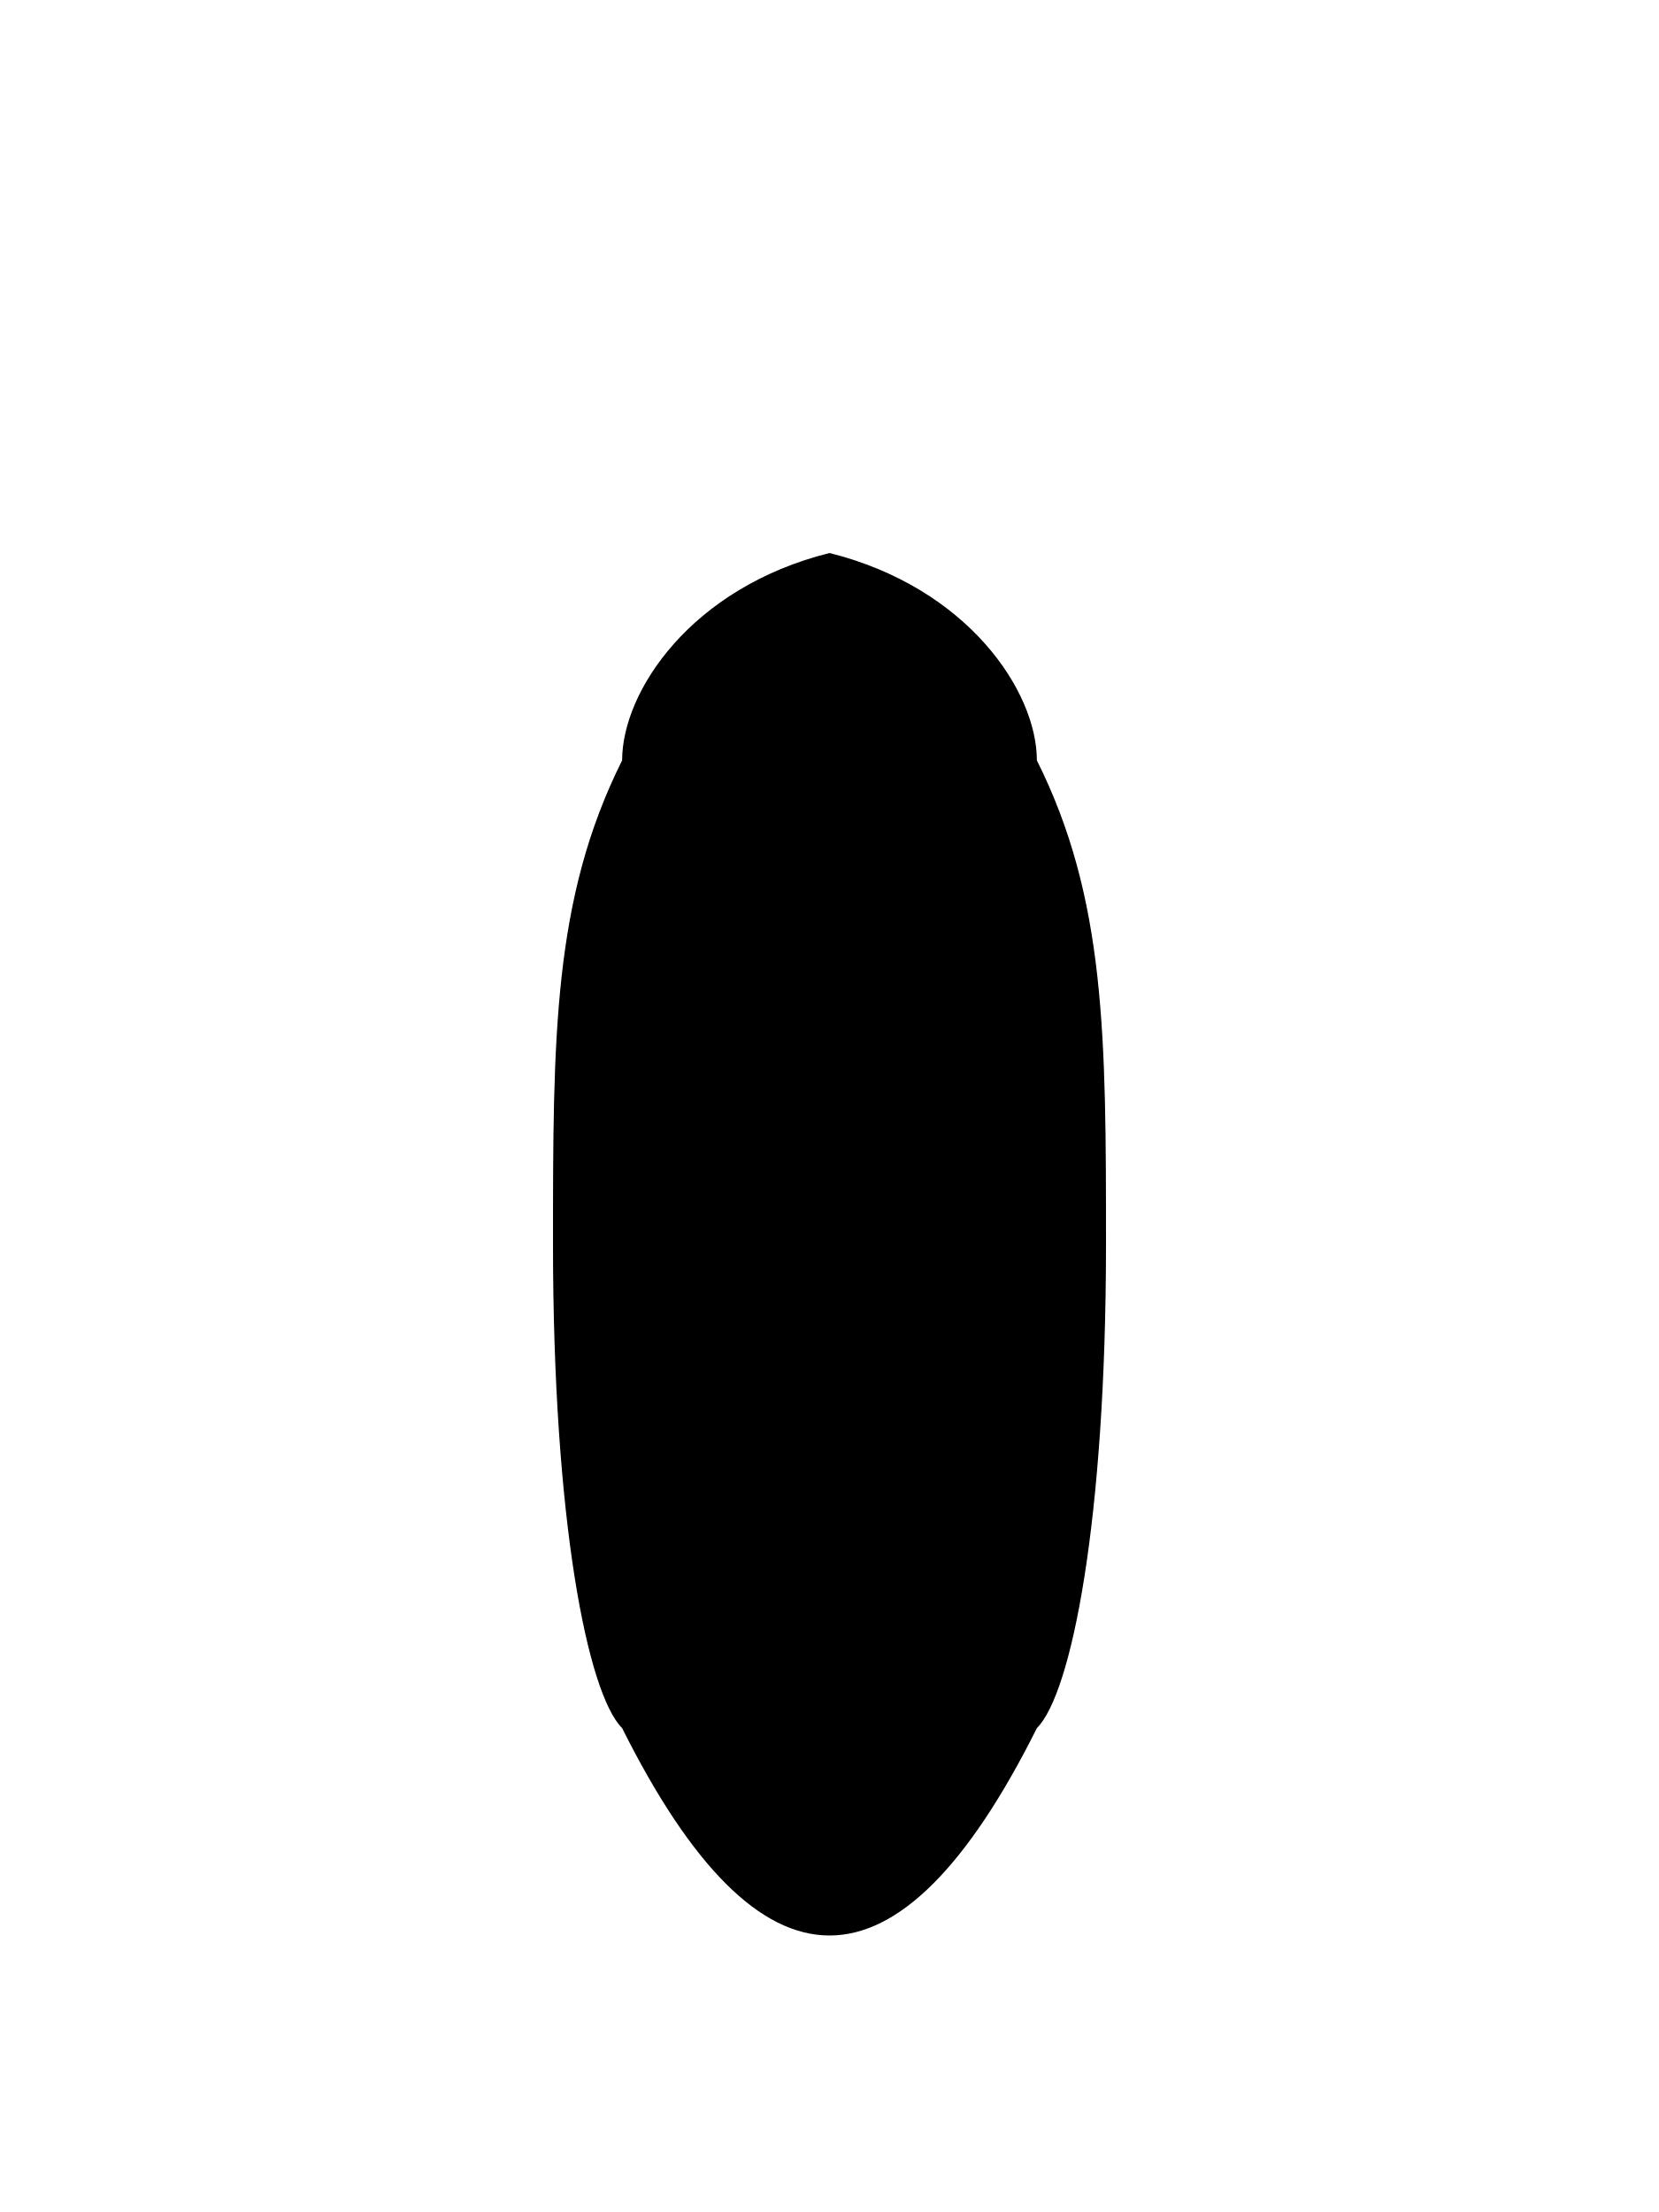
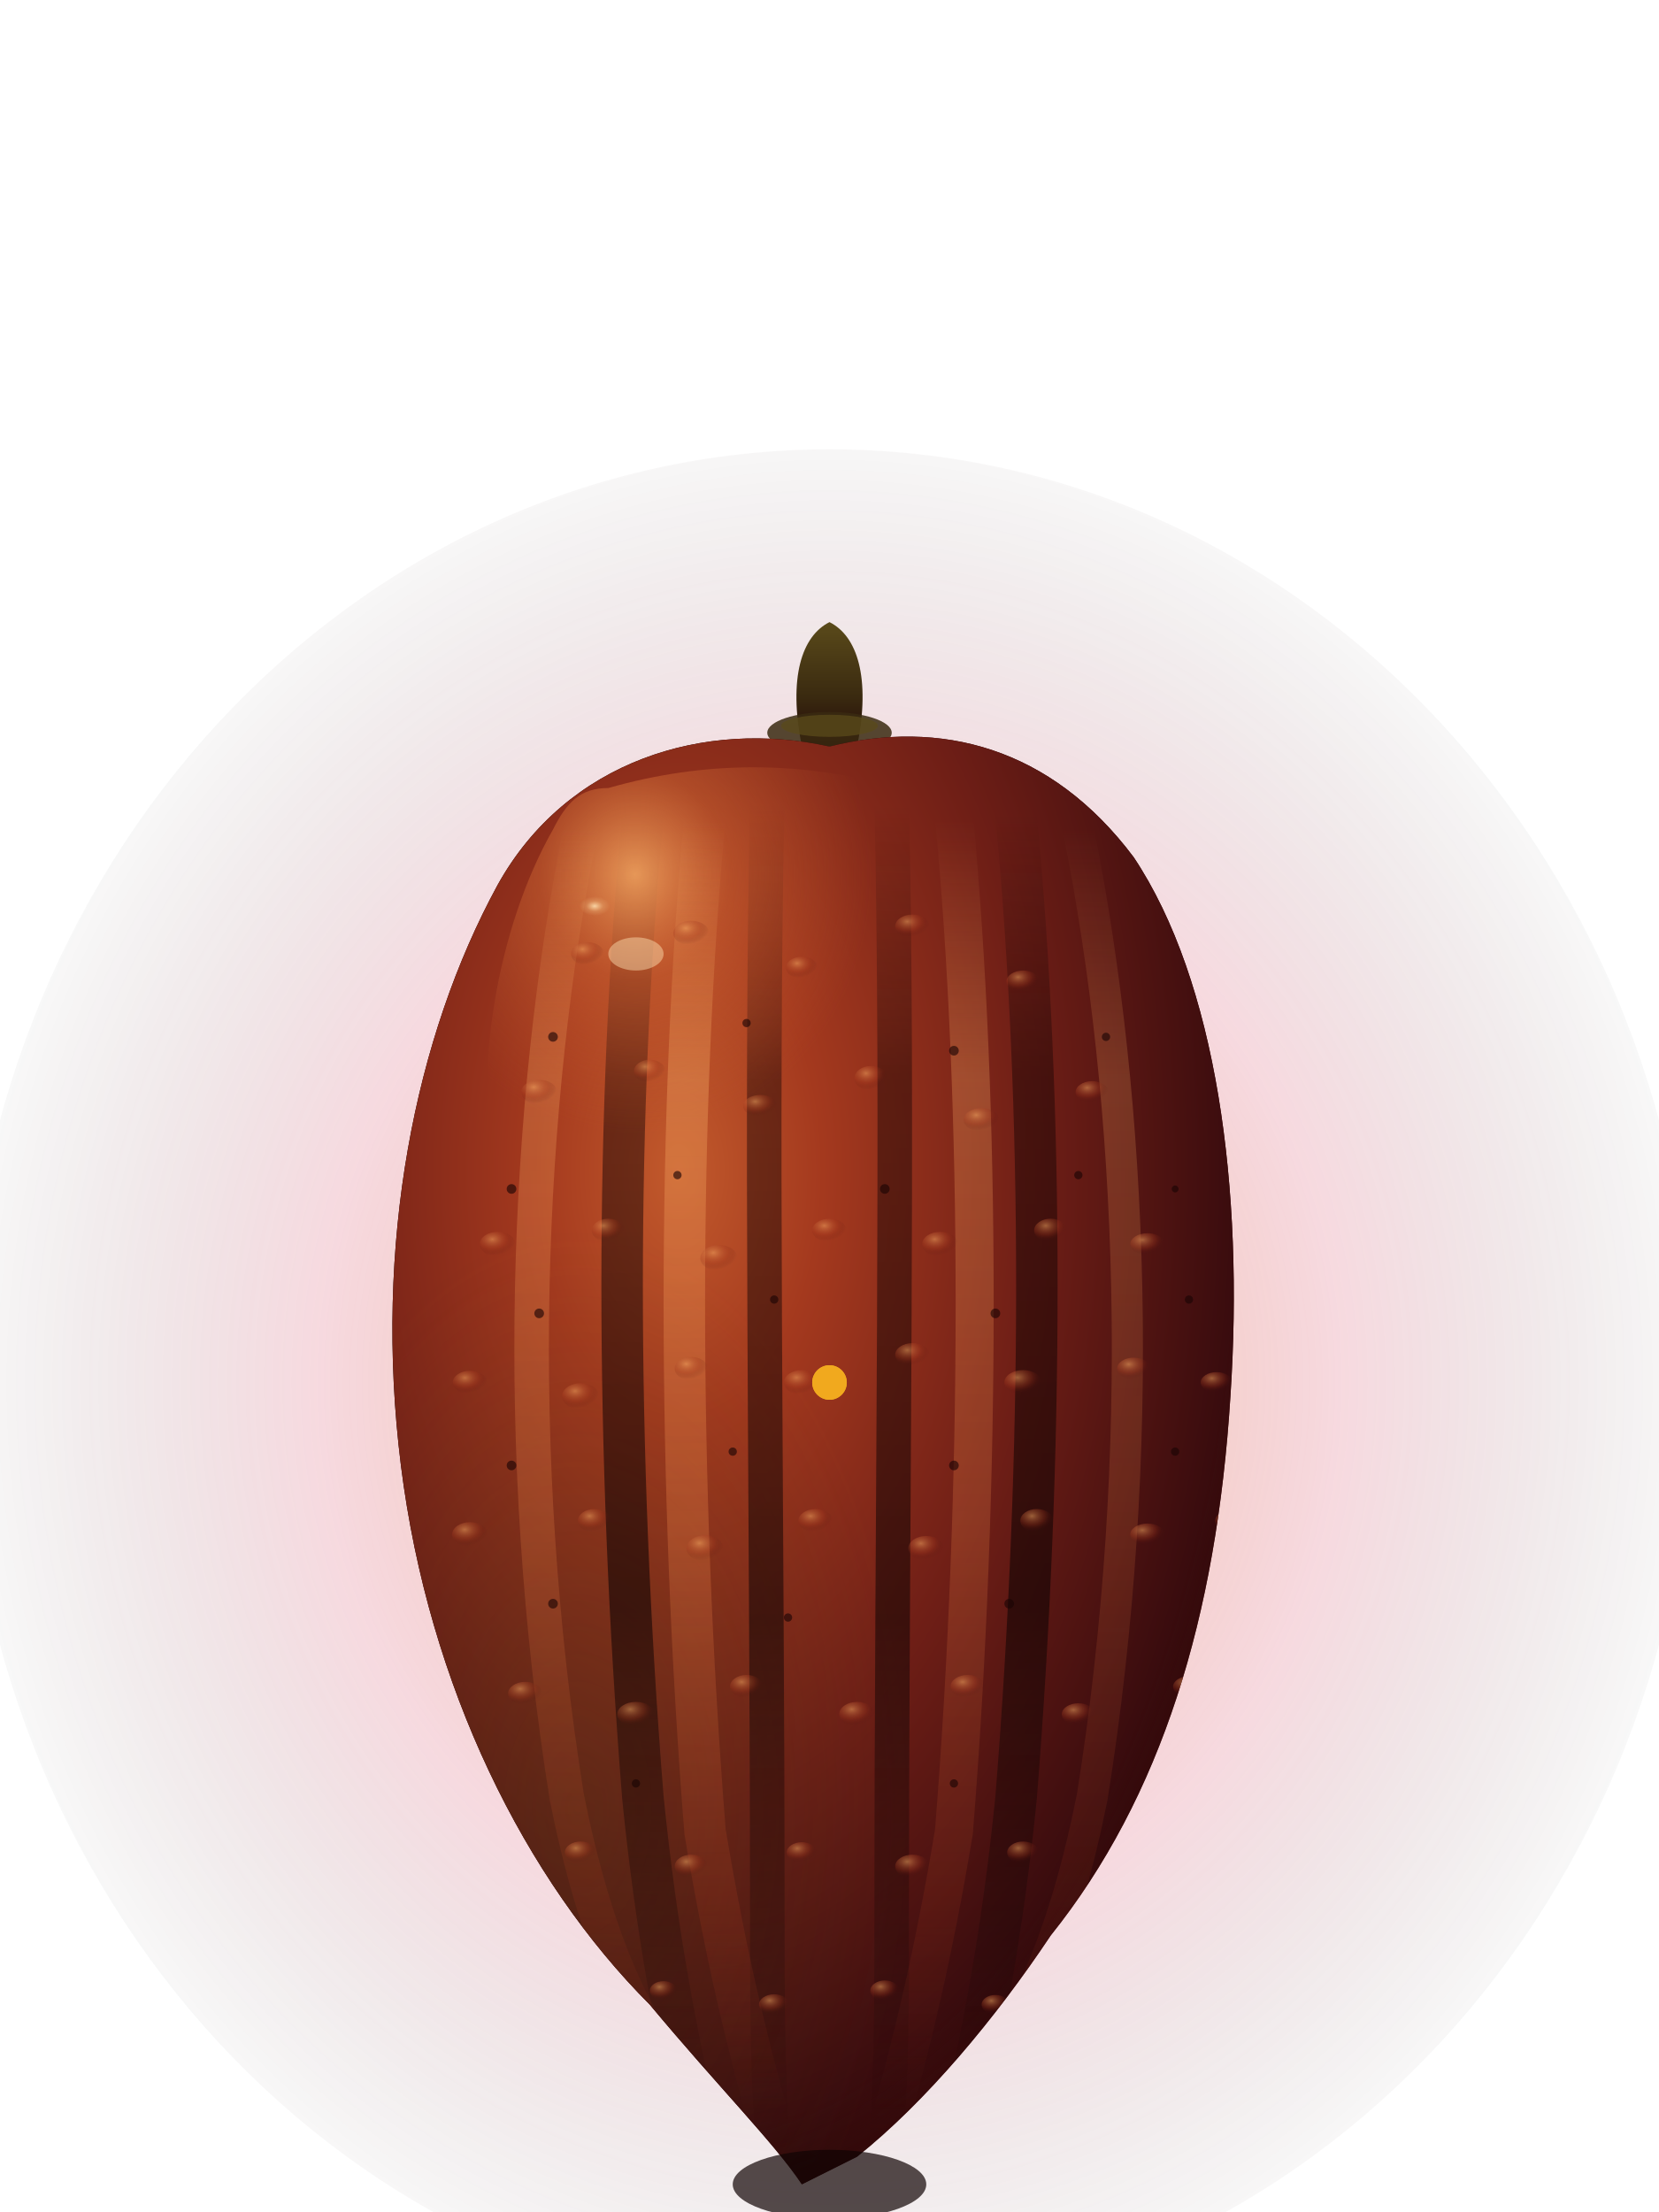
- <svg xmlns="http://www.w3.org/2000/svg" viewBox="0 0 240 320" role="img" aria-label="Cacao pod transmuting into a heart">
+ <svg xmlns="http://www.w3.org/2000/svg" viewBox="0 0 240 320" role="img" aria-label="A Fear-5 criollo cacao pod, beating">
  <defs>
-     <radialGradient id="haloGrad" cx="50%" cy="50%" r="50%">
-       <stop offset="0%" stop-color="#F1A91E" stop-opacity="0.55" />
-       <stop offset="60%" stop-color="#D03050" stop-opacity="0.18" />
-       <stop offset="100%" stop-color="#040C06" stop-opacity="0.0" />
+     <radialGradient id="bodyShadow" cx="68%" cy="58%" r="72%">
+       <stop offset="0%" stop-color="#2A0606" />
+       <stop offset="50%" stop-color="#3F0A0A" />
+       <stop offset="100%" stop-color="#0F0303" />
    </radialGradient>
-     <linearGradient id="podSheen" x1="35%" y1="0%" x2="65%" y2="100%">
-       <stop offset="0%" stop-color="#FFFFFF" stop-opacity="0.0" />
-       <stop offset="50%" stop-color="#FFFFFF" stop-opacity="0.18" />
-       <stop offset="100%" stop-color="#FFFFFF" stop-opacity="0.0" />
+     <radialGradient id="bodyMid" cx="34%" cy="30%" r="78%">
+       <stop offset="0%" stop-color="#C25A2C" />
+       <stop offset="22%" stop-color="#A4391E" />
+       <stop offset="55%" stop-color="#6E1E16" />
+       <stop offset="85%" stop-color="#3A0C0E" />
+       <stop offset="100%" stop-color="#220606" stop-opacity="0" />
+     </radialGradient>
+     <radialGradient id="bodyKey" cx="30%" cy="20%" r="48%">
+       <stop offset="0%" stop-color="#F2A560" stop-opacity="0.88" />
+       <stop offset="40%" stop-color="#D87038" stop-opacity="0.42" />
+       <stop offset="100%" stop-color="#C25A2C" stop-opacity="0" />
+     </radialGradient>
+     <radialGradient id="oliveCast" cx="22%" cy="74%" r="40%">
+       <stop offset="0%" stop-color="#4A4218" stop-opacity="0.32" />
+       <stop offset="100%" stop-color="#4A4218" stop-opacity="0" />
+     </radialGradient>
+     <radialGradient id="podSpec" cx="32%" cy="22%" r="10%">
+       <stop offset="0%" stop-color="#FFE4B5" stop-opacity="0.85" />
+       <stop offset="55%" stop-color="#FFD89A" stop-opacity="0.22" />
+       <stop offset="100%" stop-color="#FFD89A" stop-opacity="0" />
+     </radialGradient>
+     <linearGradient id="ridgeHi" x1="50%" y1="0%" x2="50%" y2="100%">
+       <stop offset="0%" stop-color="#F2A560" stop-opacity="0" />
+       <stop offset="20%" stop-color="#F2A560" stop-opacity="0.55" />
+       <stop offset="55%" stop-color="#F0884A" stop-opacity="0.42" />
+       <stop offset="85%" stop-color="#A4391E" stop-opacity="0.30" />
+       <stop offset="100%" stop-color="#A4391E" stop-opacity="0" />
    </linearGradient>
-     <radialGradient id="heartSpec" cx="35%" cy="32%" r="22%">
-       <stop offset="0%" stop-color="#FFFFFF" stop-opacity="0.6" />
-       <stop offset="100%" stop-color="#FFFFFF" stop-opacity="0.0" />
+     <linearGradient id="furrowShdw" x1="50%" y1="0%" x2="50%" y2="100%">
+       <stop offset="0%" stop-color="#1A0404" stop-opacity="0" />
+       <stop offset="20%" stop-color="#1A0404" stop-opacity="0.55" />
+       <stop offset="60%" stop-color="#0F0303" stop-opacity="0.70" />
+       <stop offset="100%" stop-color="#0F0303" stop-opacity="0" />
+     </linearGradient>
+     <radialGradient id="wartHi" cx="35%" cy="30%" r="65%">
+       <stop offset="0%" stop-color="#F2A560" stop-opacity="0.7" />
+       <stop offset="60%" stop-color="#A4391E" stop-opacity="0.35" />
+       <stop offset="100%" stop-color="#3F0A0A" stop-opacity="0" />
    </radialGradient>
+     <linearGradient id="stalkGrad" x1="0%" y1="0%" x2="0%" y2="100%">
+       <stop offset="0%" stop-color="#5A4A1A" />
+       <stop offset="60%" stop-color="#3A2A10" />
+       <stop offset="100%" stop-color="#220606" />
+     </linearGradient>
+     <radialGradient id="haloGrad" cx="50%" cy="50%" r="55%">
+       <stop offset="0%" stop-color="#F1A91E" stop-opacity="0.50" />
+       <stop offset="55%" stop-color="#D03050" stop-opacity="0.18" />
+       <stop offset="100%" stop-color="#040C06" stop-opacity="0" />
+     </radialGradient>
+     <path id="podBody" d="M 120,108              C 102,104  82,110  72,128              C 60,150   54,180  58,212              C 62,244   76,272  94,290              C 104,302  112,310 116,316              L 124,312              C 134,304  144,292  152,280              C 168,260  176,234  178,202              C 180,172  176,142  164,124              C 152,108  136,104  120,108 Z" />
+     <clipPath id="bodyClip">
+       <use href="#podBody" />
+     </clipPath>
  </defs>
-   <g>
-     <ellipse cx="120" cy="160" rx="140" ry="140" fill="url(#haloGrad)" opacity="0">
-       <animate attributeName="opacity" dur="8s" repeatCount="indefinite" values="0;0;0.85;1;0.6;0.4;0.6;0.4;0.6;0.4;0;0" keyTimes="0;0.3;0.42;0.5;0.55;0.62;0.68;0.74;0.80;0.88;0.95;1" />
-       <animateTransform attributeName="transform" type="scale" additive="sum" dur="8s" repeatCount="indefinite" values="0.6;0.6;1.0;1.15;1.0;0.92;1.05;0.95;1.05;0.9;0.6;0.6" keyTimes="0;0.3;0.42;0.5;0.55;0.62;0.68;0.74;0.80;0.88;0.95;1" />
-     </ellipse>
-   </g>
-   <g transform-origin="120 160">
-     <animateTransform attributeName="transform" type="translate" additive="sum" dur="8s" repeatCount="indefinite" values="0 -40; 0 -38; 0 -10; 0 0; 0 0; 0 -2; 0 0; 0 -2; 0 0; 0 -2; 0 -40; 0 -40" keyTimes="0;0.15;0.3;0.42;0.5;0.62;0.7;0.78;0.85;0.92;0.97;1" calcMode="spline" keySplines="0.4 0 0.6 1; 0.16 1 0.3 1; 0.55 0 0.45 1; 0.16 1 0.3 1; 0.16 1 0.3 1; 0.16 1 0.3 1; 0.16 1 0.3 1; 0.16 1 0.3 1; 0.16 1 0.3 1; 0.55 0 0.45 1; 0.16 1 0.3 1" />
-     <animateTransform attributeName="transform" type="rotate" additive="sum" dur="8s" repeatCount="indefinite" values="-6 120 160; 6 120 160; -120 120 160; -180 120 160; 0 120 160; 0 120 160; 0 120 160; 0 120 160; 0 120 160; 0 120 160; -360 120 160; -6 120 160" keyTimes="0;0.15;0.25;0.35;0.42;0.5;0.6;0.7;0.8;0.92;0.97;1" calcMode="spline" keySplines="0.45 0 0.55 1; 0.4 0 0.6 1; 0.4 0 0.6 1; 0.16 1 0.3 1; 0.16 1 0.3 1; 0.16 1 0.3 1; 0.16 1 0.3 1; 0.16 1 0.3 1; 0.16 1 0.3 1; 0.55 0 0.45 1; 0.16 1 0.3 1" />
-     <animateTransform attributeName="transform" type="scale" additive="sum" dur="8s" repeatCount="indefinite" values="1; 1; 1; 1; 1.06; 0.97; 1.08; 0.96; 1.04; 0.99; 1; 1" keyTimes="0;0.3;0.42;0.5;0.55;0.62;0.7;0.78;0.86;0.92;0.97;1" calcMode="spline" keySplines="0.16 1 0.3 1; 0.16 1 0.3 1; 0.16 1 0.3 1; 0.16 1 0.3 1; 0.16 1 0.3 1; 0.16 1 0.3 1; 0.16 1 0.3 1; 0.16 1 0.3 1; 0.16 1 0.3 1; 0.16 1 0.3 1; 0.16 1 0.3 1" />
-     <path id="silhouette" d="M 120,80 C 140,85 150,100 150,110 C 160,130 160,150 160,180 C 160,220 155,245 150,250 C 140,270 130,280 120,280 C 110,280 100,270 90,250 C 85,245 80,220 80,180 C 80,150 80,130 90,110 C 90,100 100,85 120,80 Z">
-       <animate attributeName="fill" dur="8s" repeatCount="indefinite" values="#B3372E;#B3372E;#C13340;#D03050;#D63A55;#D03050;#D63A55;#D03050;#D63A55;#C13340;#B3372E;#B3372E" keyTimes="0;0.3;0.42;0.5;0.55;0.62;0.7;0.78;0.86;0.92;0.97;1" />
-       <animate attributeName="d" dur="8s" repeatCount="indefinite" keyTimes="0;0.3;0.42;0.5;0.92;0.97;1" calcMode="spline" keySplines="0.5 0 0.5 1; 0.16 1 0.3 1; 0.16 1 0.3 1; 0.5 0 0.5 1; 0.5 0 0.5 1; 0.5 0 0.5 1" values=" M 120,80 C 140,85 150,100 150,110 C 160,130 160,150 160,180 C 160,220 155,245 150,250 C 140,270 130,280 120,280 C 110,280 100,270 90,250 C 85,245 80,220 80,180 C 80,150 80,130 90,110 C 90,100 100,85 120,80 Z; M 120,80 C 140,85 150,100 150,110 C 160,130 160,150 160,180 C 160,220 155,245 150,250 C 140,270 130,280 120,280 C 110,280 100,270 90,250 C 85,245 80,220 80,180 C 80,150 80,130 90,110 C 90,100 100,85 120,80 Z; M 120,140 C 145,90 195,90 200,130 C 215,160 200,210 175,235 C 155,255 130,275 120,280 C 110,275 85,255 65,235 C 40,210 25,160 40,130 C 45,90 95,90 120,140 Z; M 120,150 C 150,80 210,80 215,135 C 230,170 210,225 175,245 C 155,265 130,285 120,290 C 110,285 85,265 65,245 C 30,225 10,170 25,135 C 30,80 90,80 120,150 Z; M 120,150 C 150,80 210,80 215,135 C 230,170 210,225 175,245 C 155,265 130,285 120,290 C 110,285 85,265 65,245 C 30,225 10,170 25,135 C 30,80 90,80 120,150 Z; M 120,80 C 140,85 150,100 150,110 C 160,130 160,150 160,180 C 160,220 155,245 150,250 C 140,270 130,280 120,280 C 110,280 100,270 90,250 C 85,245 80,220 80,180 C 80,150 80,130 90,110 C 90,100 100,85 120,80 Z; M 120,80 C 140,85 150,100 150,110 C 160,130 160,150 160,180 C 160,220 155,245 150,250 C 140,270 130,280 120,280 C 110,280 100,270 90,250 C 85,245 80,220 80,180 C 80,150 80,130 90,110 C 90,100 100,85 120,80 Z" />
-     </path>
-     <path d="M 120,90 C 122,140 122,200 120,275 M 100,100 C 95,140 95,210 100,260 M 140,100 C 145,140 145,210 140,260" stroke="url(#podSheen)" stroke-width="3" fill="none" stroke-linecap="round" opacity="0">
-       <animate attributeName="opacity" dur="8s" repeatCount="indefinite" values="0.55;0.55;0.3;0;0;0;0;0;0;0;0.55;0.55" keyTimes="0;0.3;0.36;0.42;0.5;0.6;0.7;0.8;0.9;0.95;0.97;1" />
-     </path>
-     <ellipse cx="80" cy="120" rx="32" ry="22" fill="url(#heartSpec)" opacity="0">
-       <animate attributeName="opacity" dur="8s" repeatCount="indefinite" values="0;0;0;0.6;0.85;0.7;0.85;0.7;0.85;0.4;0;0" keyTimes="0;0.3;0.42;0.5;0.55;0.62;0.7;0.78;0.86;0.92;0.97;1" />
-     </ellipse>
-     <path d="M 120,80 L 118,55 C 117,48 115,45 110,42" stroke="#3A2A18" stroke-width="4" fill="none" stroke-linecap="round" opacity="0">
-       <animate attributeName="opacity" dur="8s" repeatCount="indefinite" values="1;1;0.8;0;0;0;0;0;0;0;1;1" keyTimes="0;0.3;0.36;0.42;0.5;0.6;0.7;0.8;0.9;0.95;0.97;1" />
-     </path>
+   <ellipse cx="120" cy="200" rx="125" ry="135" fill="url(#haloGrad)">
+     <animate attributeName="rx" dur="1s" repeatCount="indefinite" values="118;138;126;144;122;118;118" keyTimes="0;0.08;0.16;0.30;0.38;0.46;1" calcMode="spline" keySplines="0.16 1 0.3 1; 0.4 0 0.5 1; 0.16 1 0.3 1; 0.4 0 0.5 1; 0.5 0 0.5 1; 0.5 0 0.5 1" />
+     <animate attributeName="ry" dur="1s" repeatCount="indefinite" values="128;148;136;154;132;128;128" keyTimes="0;0.08;0.16;0.30;0.38;0.46;1" calcMode="spline" keySplines="0.16 1 0.3 1; 0.4 0 0.5 1; 0.16 1 0.3 1; 0.4 0 0.5 1; 0.5 0 0.5 1; 0.5 0 0.5 1" />
+     <animate attributeName="opacity" dur="1s" repeatCount="indefinite" values="0.55;0.95;0.7;1.0;0.65;0.55;0.55" keyTimes="0;0.08;0.16;0.30;0.38;0.46;1" />
+   </ellipse>
+   <g transform-origin="120 200">
+     <animateTransform attributeName="transform" type="scale" dur="1s" repeatCount="indefinite" values="1;1.07;0.97;1;1.10;0.99;1;1" keyTimes="0;0.08;0.16;0.22;0.30;0.38;0.46;1" calcMode="spline" keySplines="0.16 1 0.3 1; 0.4 0 0.5 1; 0.16 1 0.3 1; 0.16 1 0.3 1; 0.4 0 0.5 1; 0.16 1 0.3 1; 0.5 0 0.5 1" />
+     <path d="M 116,108 C 114,98 116,92 120,90 C 124,92 126,98 124,108 Z" fill="url(#stalkGrad)" />
+     <ellipse cx="120" cy="106" rx="9" ry="3" fill="#3A2A10" opacity="0.85" />
+     <ellipse cx="120" cy="105" rx="7" ry="1.6" fill="#5A4A1A" opacity="0.75" />
+     <use href="#podBody" fill="url(#bodyShadow)" />
+     <use href="#podBody" fill="url(#bodyMid)" />
+     <use href="#podBody" fill="url(#oliveCast)" />
+     <g clip-path="url(#bodyClip)">
+       <path d="M 93,118 C 89,160  89,210  93,260 C 95,280  98,295  101,308" stroke="url(#furrowShdw)" stroke-width="6" fill="none" stroke-linecap="round" opacity="0.85" />
+       <path d="M 111,116 C 110,160  111,220  111,275 C 111,290  111,302  112,312" stroke="url(#furrowShdw)" stroke-width="5" fill="none" stroke-linecap="round" opacity="0.80" />
+       <path d="M 129,116 C 130,160  129,220  129,275 C 129,290  129,302  128,312" stroke="url(#furrowShdw)" stroke-width="5" fill="none" stroke-linecap="round" opacity="0.80" />
+       <path d="M 147,118 C 151,160  151,210  147,260 C 145,280  142,295  139,308" stroke="url(#furrowShdw)" stroke-width="6" fill="none" stroke-linecap="round" opacity="0.85" />
+       <path d="M 88,114                C 102,110 116,110 130,114                C 138,118 142,124 142,132                C 138,154 124,176 100,188                C 86,192  76,184  72,172                C 68,156  72,134  80,120                C 82,116  84,114  88,114 Z" fill="url(#bodyKey)" />
+       <path d="M 84,120 C 76,160  74,210  82,260 C 86,280  92,294  100,302" stroke="url(#ridgeHi)" stroke-width="5" fill="none" stroke-linecap="round" opacity="0.55" />
+       <path d="M 102,118 C 98,160  98,215  102,265 C 105,283  108,295  111,306" stroke="url(#ridgeHi)" stroke-width="6" fill="none" stroke-linecap="round" opacity="0.70" />
+       <path d="M 120,116 C 120,160  120,220  120,275 C 120,290  120,302  120,312" stroke="url(#ridgeHi)" stroke-width="6.5" fill="none" stroke-linecap="round" opacity="0.78" />
+       <path d="M 138,118 C 142,160  142,215  138,265 C 135,283  132,295  129,306" stroke="url(#ridgeHi)" stroke-width="5.5" fill="none" stroke-linecap="round" opacity="0.55" />
+       <path d="M 156,120 C 164,160  166,210  158,260 C 154,280  148,294  140,302" stroke="url(#ridgeHi)" stroke-width="4.5" fill="none" stroke-linecap="round" opacity="0.40" />
+       <g opacity="0.78">
+         <ellipse cx="85" cy="138" rx="2.4" ry="1.7" fill="url(#wartHi)" />
+         <ellipse cx="100" cy="135" rx="2.6" ry="1.8" fill="url(#wartHi)" />
+         <ellipse cx="116" cy="140" rx="2.3" ry="1.6" fill="url(#wartHi)" />
+         <ellipse cx="132" cy="134" rx="2.5" ry="1.7" fill="url(#wartHi)" />
+         <ellipse cx="148" cy="142" rx="2.4" ry="1.6" fill="url(#wartHi)" />
+         <ellipse cx="78" cy="158" rx="2.6" ry="1.8" fill="url(#wartHi)" />
+         <ellipse cx="94" cy="155" rx="2.3" ry="1.7" fill="url(#wartHi)" />
+         <ellipse cx="110" cy="160" rx="2.5" ry="1.6" fill="url(#wartHi)" />
+         <ellipse cx="126" cy="156" rx="2.4" ry="1.8" fill="url(#wartHi)" />
+         <ellipse cx="142" cy="162" rx="2.6" ry="1.7" fill="url(#wartHi)" />
+         <ellipse cx="158" cy="158" rx="2.4" ry="1.6" fill="url(#wartHi)" />
+         <ellipse cx="72" cy="180" rx="2.6" ry="1.8" fill="url(#wartHi)" />
+         <ellipse cx="88" cy="178" rx="2.4" ry="1.7" fill="url(#wartHi)" />
+         <ellipse cx="104" cy="182" rx="2.7" ry="1.9" fill="url(#wartHi)" />
+         <ellipse cx="120" cy="178" rx="2.5" ry="1.7" fill="url(#wartHi)" />
+         <ellipse cx="136" cy="180" rx="2.6" ry="1.8" fill="url(#wartHi)" />
+         <ellipse cx="152" cy="178" rx="2.4" ry="1.7" fill="url(#wartHi)" />
+         <ellipse cx="166" cy="180" rx="2.5" ry="1.6" fill="url(#wartHi)" />
+         <ellipse cx="68" cy="200" rx="2.5" ry="1.7" fill="url(#wartHi)" />
+         <ellipse cx="84" cy="202" rx="2.7" ry="1.9" fill="url(#wartHi)" />
+         <ellipse cx="100" cy="198" rx="2.4" ry="1.7" fill="url(#wartHi)" />
+         <ellipse cx="116" cy="200" rx="2.6" ry="1.8" fill="url(#wartHi)" />
+         <ellipse cx="132" cy="196" rx="2.5" ry="1.7" fill="url(#wartHi)" />
+         <ellipse cx="148" cy="200" rx="2.7" ry="1.8" fill="url(#wartHi)" />
+         <ellipse cx="164" cy="198" rx="2.4" ry="1.6" fill="url(#wartHi)" />
+         <ellipse cx="176" cy="200" rx="2.3" ry="1.5" fill="url(#wartHi)" />
+         <ellipse cx="68" cy="222" rx="2.6" ry="1.8" fill="url(#wartHi)" />
+         <ellipse cx="86" cy="220" rx="2.4" ry="1.7" fill="url(#wartHi)" />
+         <ellipse cx="102" cy="224" rx="2.7" ry="1.9" fill="url(#wartHi)" />
+         <ellipse cx="118" cy="220" rx="2.5" ry="1.7" fill="url(#wartHi)" />
+         <ellipse cx="134" cy="224" rx="2.6" ry="1.8" fill="url(#wartHi)" />
+         <ellipse cx="150" cy="220" rx="2.4" ry="1.7" fill="url(#wartHi)" />
+         <ellipse cx="166" cy="222" rx="2.5" ry="1.6" fill="url(#wartHi)" />
+         <ellipse cx="178" cy="220" rx="2.2" ry="1.5" fill="url(#wartHi)" />
+         <ellipse cx="76" cy="245" rx="2.5" ry="1.7" fill="url(#wartHi)" />
+         <ellipse cx="92" cy="248" rx="2.7" ry="1.8" fill="url(#wartHi)" />
+         <ellipse cx="108" cy="244" rx="2.4" ry="1.7" fill="url(#wartHi)" />
+         <ellipse cx="124" cy="248" rx="2.6" ry="1.8" fill="url(#wartHi)" />
+         <ellipse cx="140" cy="244" rx="2.5" ry="1.7" fill="url(#wartHi)" />
+         <ellipse cx="156" cy="248" rx="2.4" ry="1.6" fill="url(#wartHi)" />
+         <ellipse cx="172" cy="244" rx="2.3" ry="1.5" fill="url(#wartHi)" />
+         <ellipse cx="84" cy="268" rx="2.3" ry="1.6" fill="url(#wartHi)" />
+         <ellipse cx="100" cy="270" rx="2.4" ry="1.7" fill="url(#wartHi)" />
+         <ellipse cx="116" cy="268" rx="2.2" ry="1.5" fill="url(#wartHi)" />
+         <ellipse cx="132" cy="270" rx="2.5" ry="1.7" fill="url(#wartHi)" />
+         <ellipse cx="148" cy="268" rx="2.3" ry="1.6" fill="url(#wartHi)" />
+         <ellipse cx="162" cy="270" rx="2.1" ry="1.4" fill="url(#wartHi)" />
+         <ellipse cx="96" cy="288" rx="2.0" ry="1.4" fill="url(#wartHi)" />
+         <ellipse cx="112" cy="290" rx="2.2" ry="1.5" fill="url(#wartHi)" />
+         <ellipse cx="128" cy="288" rx="2.1" ry="1.5" fill="url(#wartHi)" />
+         <ellipse cx="144" cy="290" rx="2.0" ry="1.4" fill="url(#wartHi)" />
+       </g>
+       <g fill="#1A0404" opacity="0.62">
+         <circle cx="80" cy="150" r="0.7" />
+         <circle cx="108" cy="148" r="0.6" />
+         <circle cx="138" cy="152" r="0.7" />
+         <circle cx="160" cy="150" r="0.6" />
+         <circle cx="74" cy="172" r="0.7" />
+         <circle cx="98" cy="170" r="0.6" />
+         <circle cx="128" cy="172" r="0.7" />
+         <circle cx="156" cy="170" r="0.6" />
+         <circle cx="170" cy="172" r="0.5" />
+         <circle cx="78" cy="190" r="0.7" />
+         <circle cx="112" cy="188" r="0.6" />
+         <circle cx="144" cy="190" r="0.7" />
+         <circle cx="172" cy="188" r="0.6" />
+         <circle cx="74" cy="212" r="0.7" />
+         <circle cx="106" cy="210" r="0.6" />
+         <circle cx="138" cy="212" r="0.7" />
+         <circle cx="170" cy="210" r="0.6" />
+         <circle cx="80" cy="232" r="0.7" />
+         <circle cx="114" cy="234" r="0.6" />
+         <circle cx="146" cy="232" r="0.7" />
+         <circle cx="92" cy="258" r="0.6" />
+         <circle cx="138" cy="258" r="0.6" />
+       </g>
+       <ellipse cx="90" cy="135" rx="11" ry="7" fill="url(#podSpec)" />
+       <ellipse cx="92" cy="138" rx="4" ry="2.4" fill="#FFE4B5" opacity="0.45" />
+     </g>
+     <ellipse cx="120" cy="316" rx="14" ry="5" fill="#0F0303" opacity="0.7" />
  </g>
  <g>
-     <circle cx="120" cy="160" r="2.5" fill="#F1A91E" opacity="0">
-       <animate attributeName="cx" dur="8s" repeatCount="indefinite" values="120;120;120;120;200;200;215;215;220;220;120;120" keyTimes="0;0.3;0.42;0.5;0.55;0.62;0.7;0.78;0.86;0.92;0.97;1" />
-       <animate attributeName="cy" dur="8s" repeatCount="indefinite" values="160;160;160;160;100;160;120;90;80;60;160;160" keyTimes="0;0.3;0.42;0.5;0.55;0.62;0.7;0.78;0.86;0.92;0.97;1" />
-       <animate attributeName="opacity" dur="8s" repeatCount="indefinite" values="0;0;0;0;1;0.6;1;0.6;1;0;0;0" keyTimes="0;0.3;0.42;0.5;0.55;0.62;0.7;0.78;0.86;0.92;0.97;1" />
+     <circle cx="120" cy="200" r="2.5" fill="#F1A91E">
+       <animate attributeName="cx" dur="1s" repeatCount="indefinite" values="120;120;205;120;215;120;120" keyTimes="0;0.08;0.18;0.30;0.40;0.46;1" />
+       <animate attributeName="cy" dur="1s" repeatCount="indefinite" values="200;200;130;200;118;200;200" keyTimes="0;0.08;0.18;0.30;0.40;0.46;1" />
+       <animate attributeName="opacity" dur="1s" repeatCount="indefinite" values="0;1;0.6;1;0.4;0;0" keyTimes="0;0.08;0.18;0.30;0.40;0.46;1" />
    </circle>
-     <circle cx="120" cy="160" r="2" fill="#F1A91E" opacity="0">
-       <animate attributeName="cx" dur="8s" repeatCount="indefinite" values="120;120;120;120;40;40;25;25;20;20;120;120" keyTimes="0;0.3;0.42;0.5;0.55;0.62;0.7;0.78;0.86;0.92;0.97;1" />
-       <animate attributeName="cy" dur="8s" repeatCount="indefinite" values="160;160;160;160;100;160;120;90;80;60;160;160" keyTimes="0;0.3;0.42;0.5;0.55;0.62;0.7;0.78;0.86;0.92;0.97;1" />
-       <animate attributeName="opacity" dur="8s" repeatCount="indefinite" values="0;0;0;0;1;0.6;1;0.6;1;0;0;0" keyTimes="0;0.3;0.42;0.5;0.55;0.62;0.7;0.78;0.86;0.92;0.97;1" />
+     <circle cx="120" cy="200" r="2" fill="#F1A91E">
+       <animate attributeName="cx" dur="1s" repeatCount="indefinite" values="120;120;35;120;22;120;120" keyTimes="0;0.08;0.18;0.30;0.40;0.46;1" />
+       <animate attributeName="cy" dur="1s" repeatCount="indefinite" values="200;200;130;200;118;200;200" keyTimes="0;0.08;0.18;0.30;0.40;0.46;1" />
+       <animate attributeName="opacity" dur="1s" repeatCount="indefinite" values="0;1;0.6;1;0.4;0;0" keyTimes="0;0.08;0.18;0.30;0.40;0.46;1" />
    </circle>
-     <circle cx="120" cy="160" r="2.5" fill="#F1A91E" opacity="0">
-       <animate attributeName="cy" dur="8s" repeatCount="indefinite" values="160;160;160;160;240;240;260;260;280;280;160;160" keyTimes="0;0.3;0.42;0.5;0.55;0.62;0.7;0.78;0.86;0.92;0.97;1" />
-       <animate attributeName="opacity" dur="8s" repeatCount="indefinite" values="0;0;0;0;1;0.6;1;0.6;1;0;0;0" keyTimes="0;0.3;0.42;0.5;0.55;0.62;0.7;0.78;0.86;0.92;0.97;1" />
+     <circle cx="120" cy="200" r="2.5" fill="#F1A91E">
+       <animate attributeName="cy" dur="1s" repeatCount="indefinite" values="200;200;280;200;305;200;200" keyTimes="0;0.08;0.18;0.30;0.40;0.46;1" />
+       <animate attributeName="opacity" dur="1s" repeatCount="indefinite" values="0;1;0.6;1;0.4;0;0" keyTimes="0;0.08;0.18;0.30;0.40;0.46;1" />
    </circle>
  </g>
</svg>
